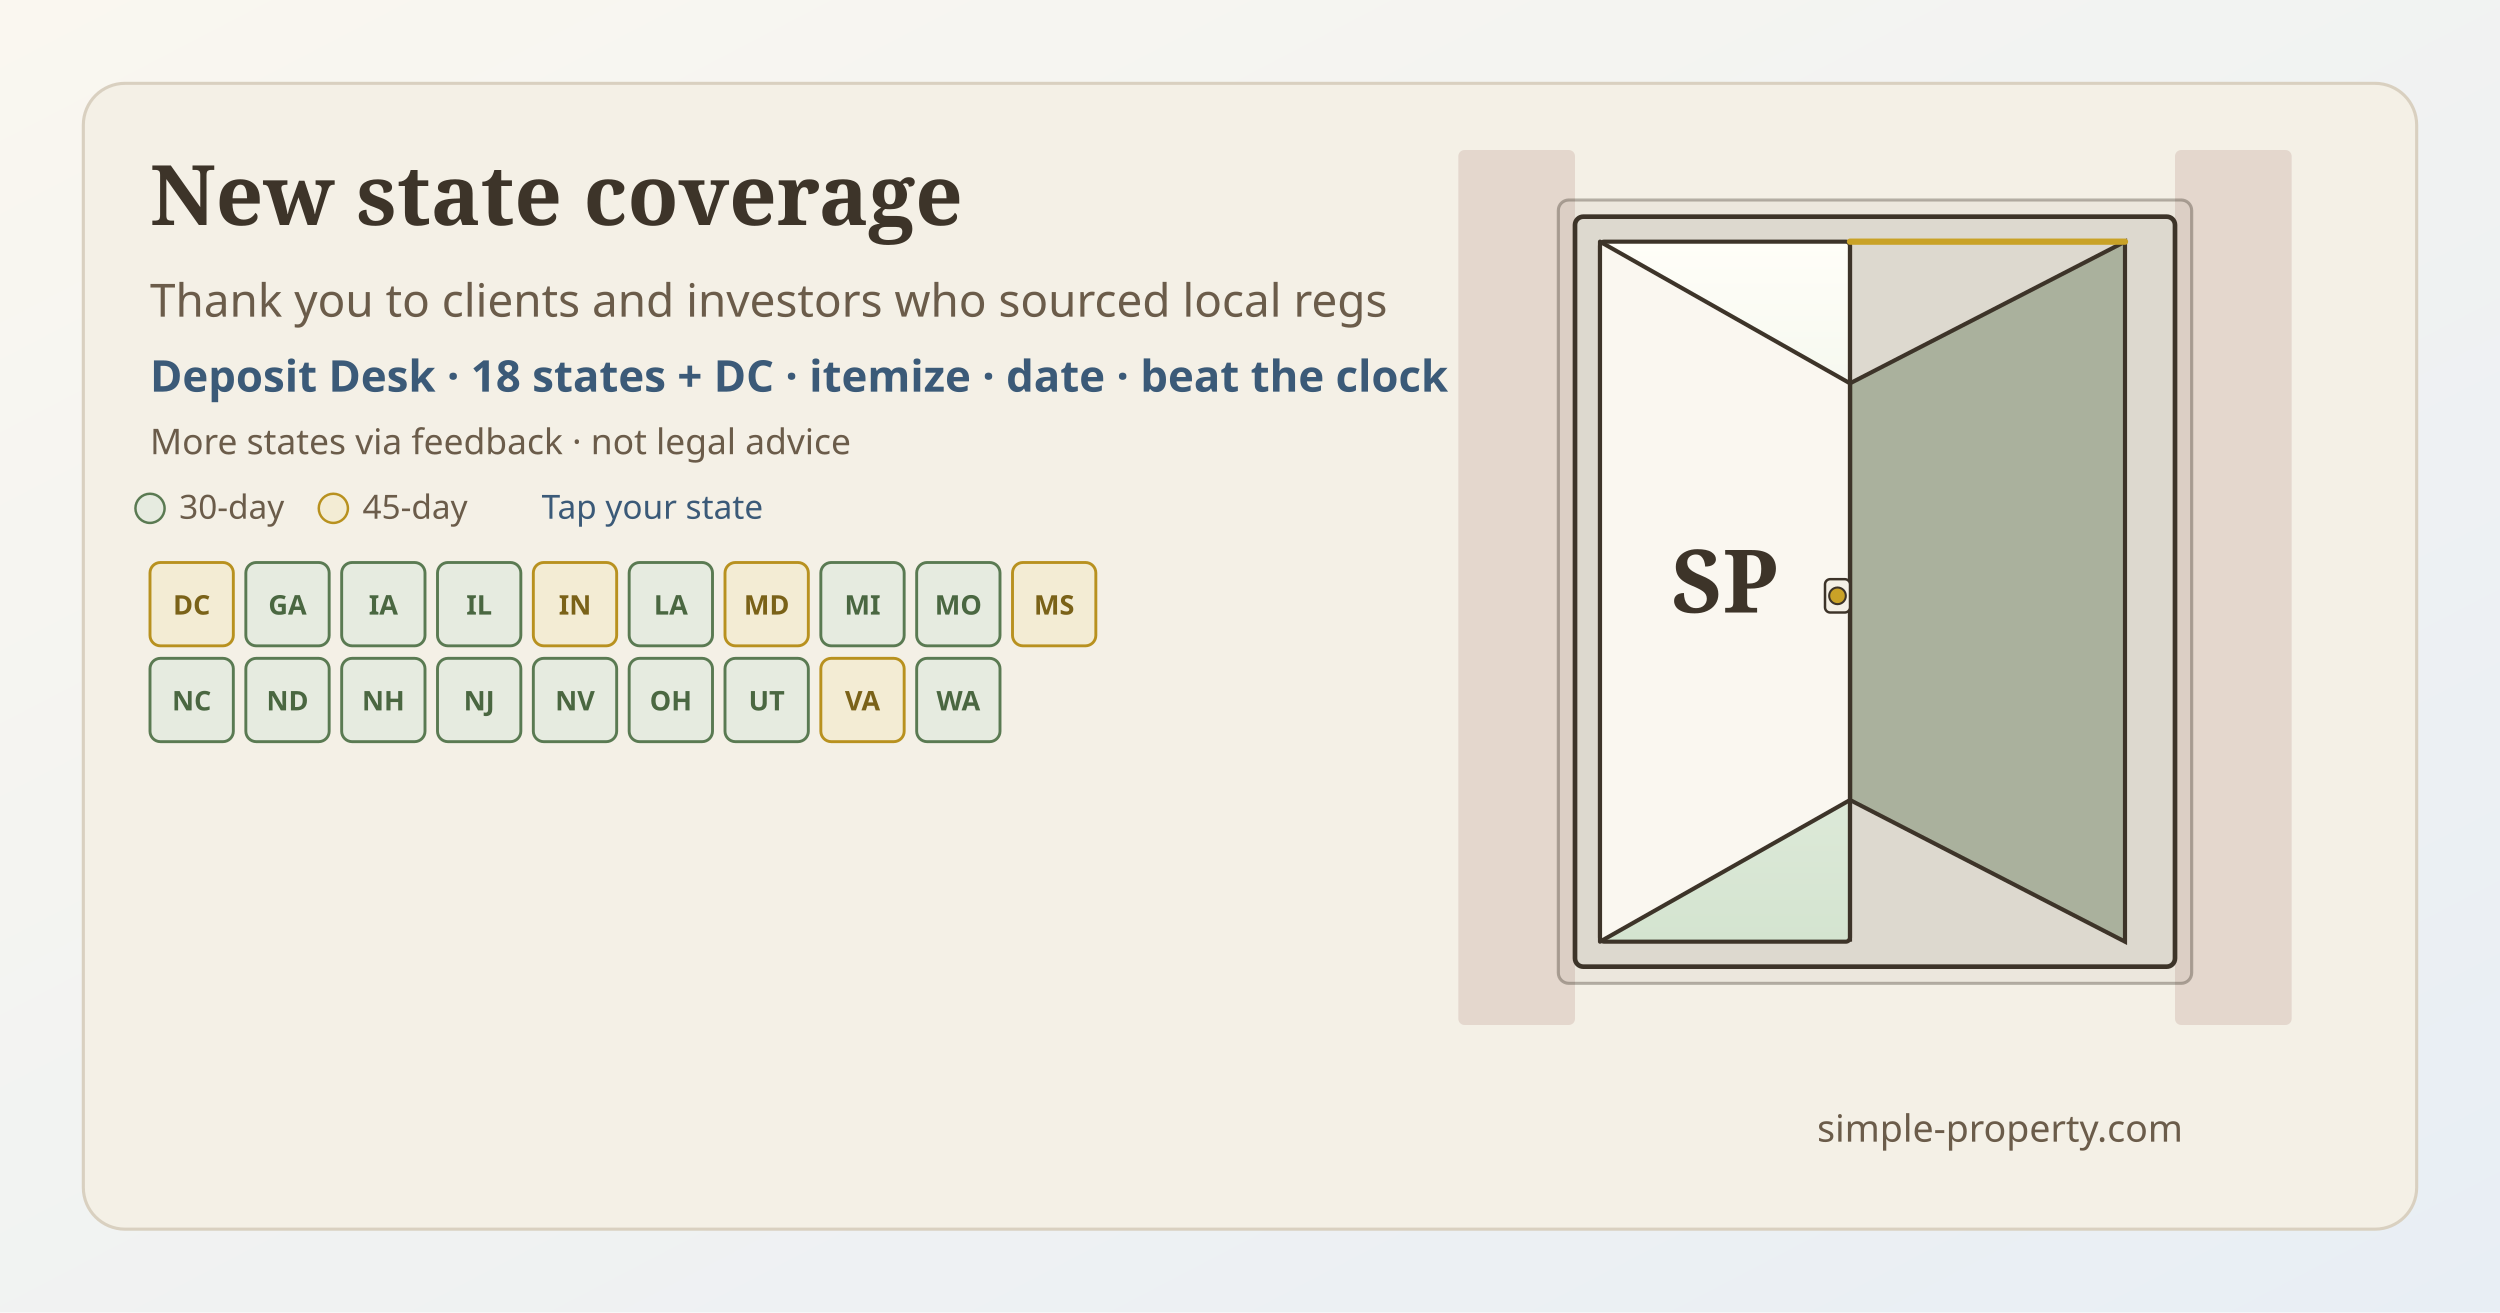
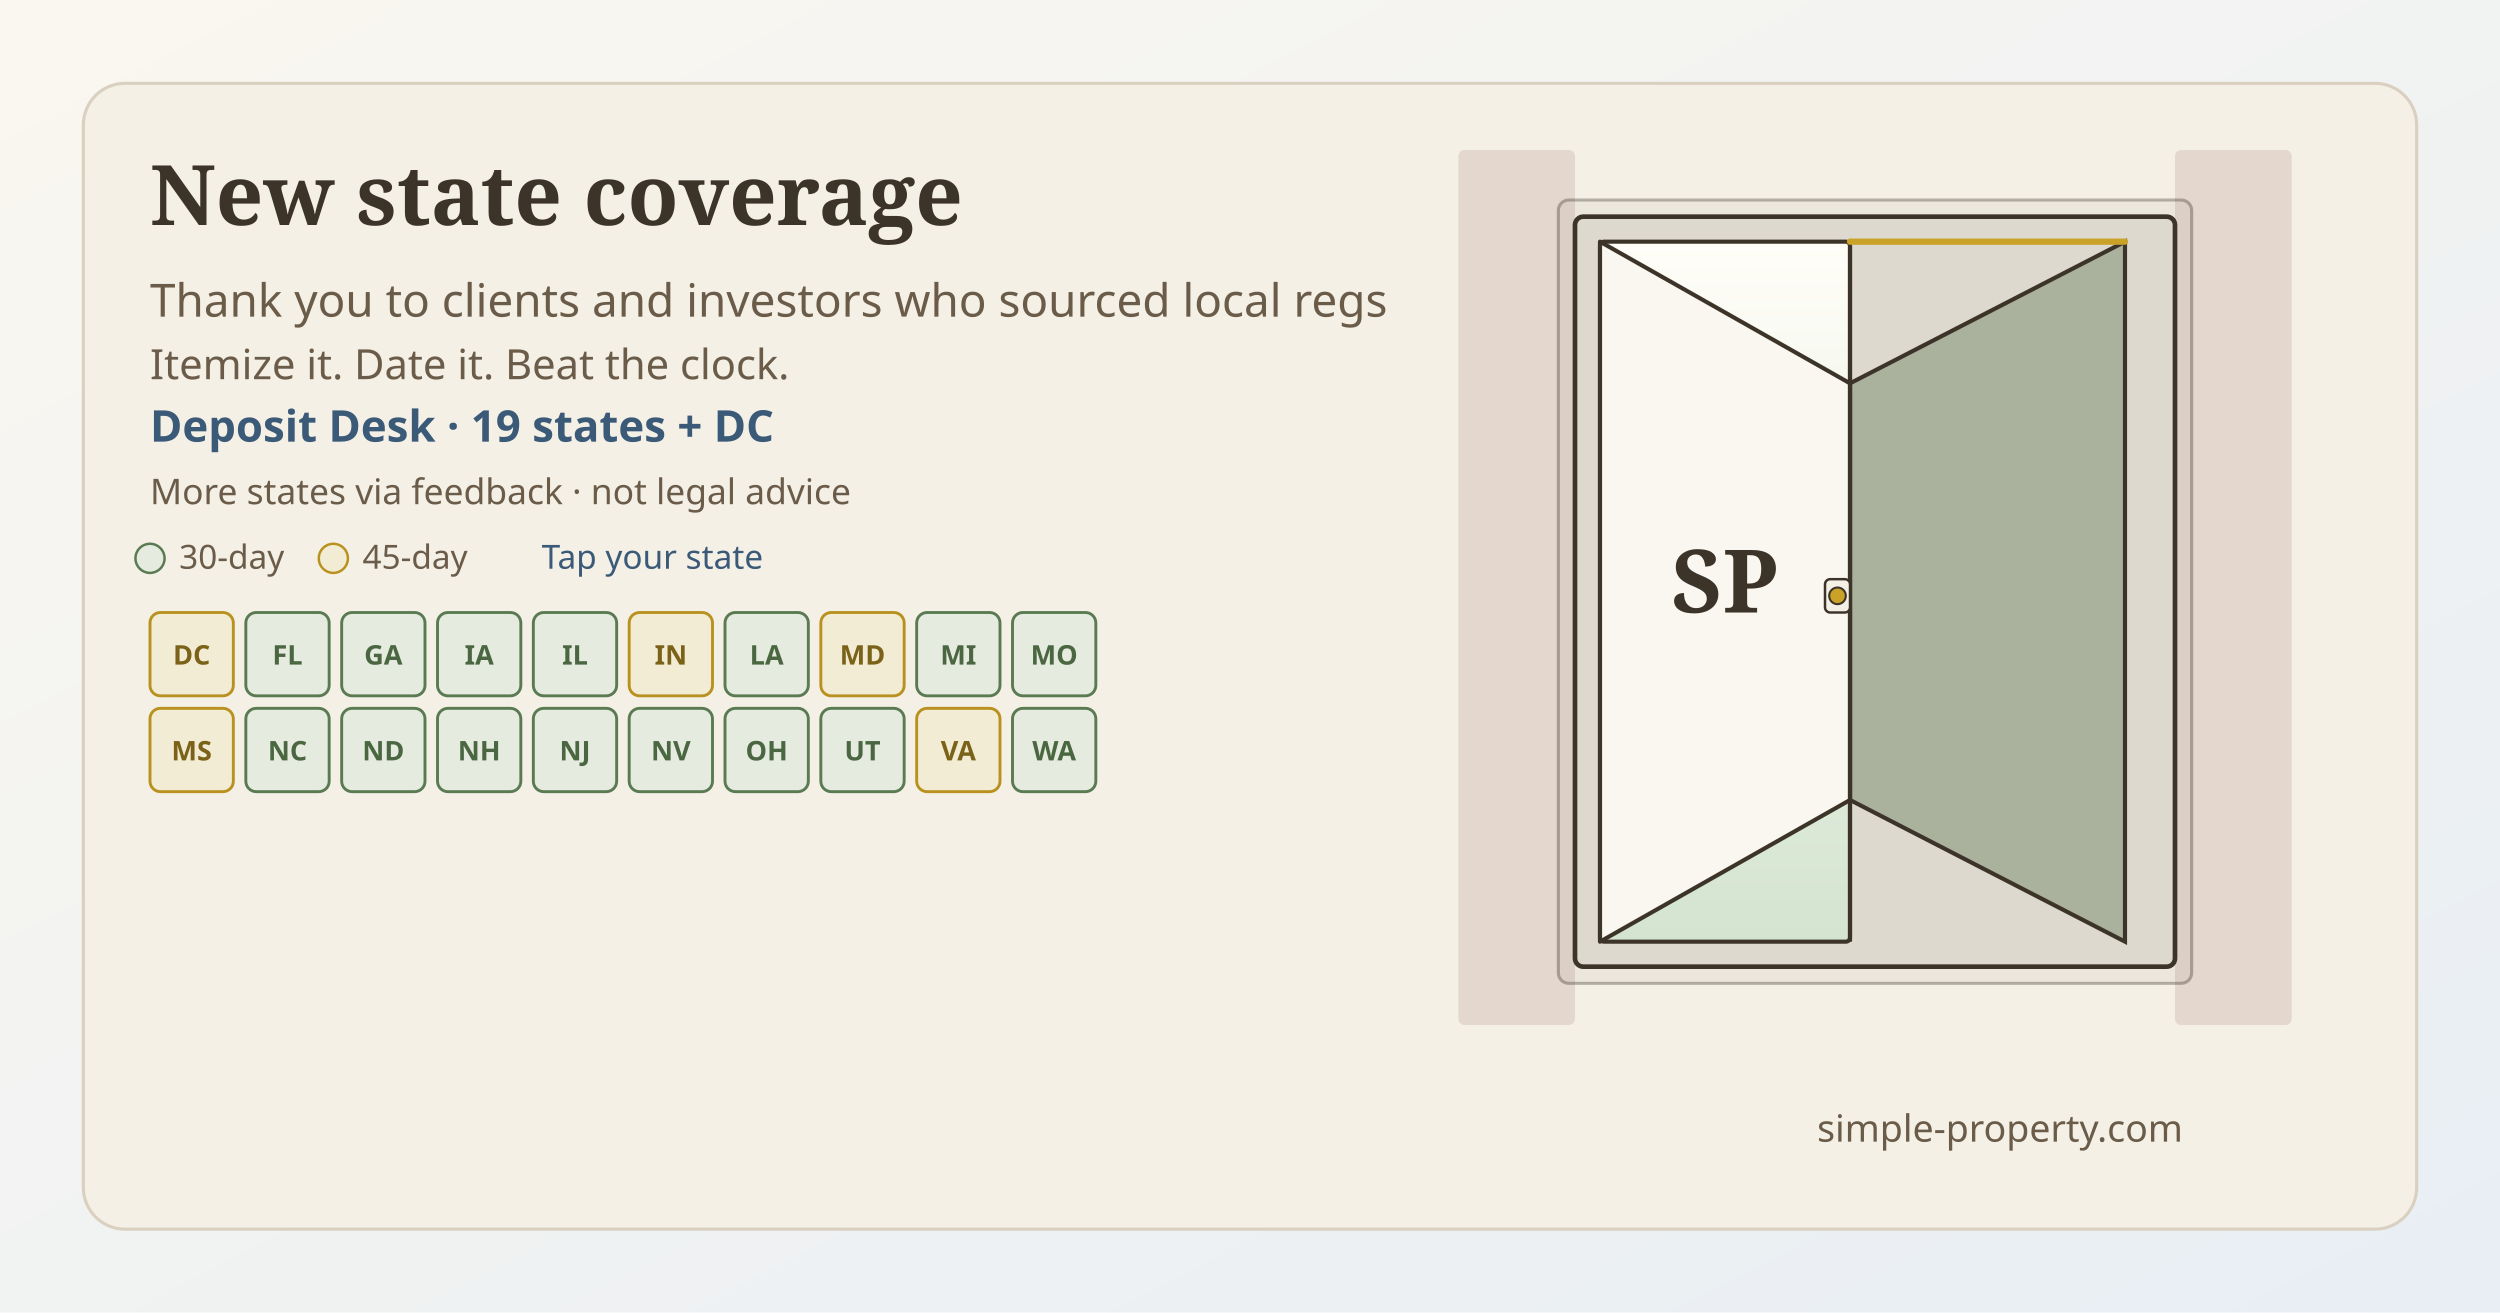
- <svg xmlns="http://www.w3.org/2000/svg" width="1200" height="630" viewBox="0 0 1200 630" role="img" aria-label="Deposit Desk new state coverage · 18 states + DC · thank you">
+ <svg xmlns="http://www.w3.org/2000/svg" width="1200" height="630" viewBox="0 0 1200 630" role="img" aria-label="Deposit Desk new state coverage · 19 states + DC · thank you">
  <defs>
    <linearGradient id="share-bg" x1="0" y1="0" x2="1" y2="1">
      <stop offset="0" stop-color="#faf7f0" />
      <stop offset="1" stop-color="#e8eef4" />
    </linearGradient>
    <linearGradient id="door-light" x1="0" y1="0" x2="0" y2="1">
      <stop offset="0" stop-color="#fffef8" />
      <stop offset="1" stop-color="#d4e4d0" />
    </linearGradient>
  </defs>
  <rect width="1200" height="630" fill="url(#share-bg)" />
  <rect x="40" y="40" width="1120" height="550" rx="20" fill="#f4f0e6" stroke="#d9d0c0" stroke-width="1.5" />
  <text x="72" y="108" fill="#3d3429" font-family="Georgia, serif" font-size="40" font-weight="600">New state coverage</text>
  <text x="72" y="152" fill="#6b5c4a" font-family="system-ui,sans-serif" font-size="22">Thank you to clients and investors who sourced local regs</text>
-   <text x="72" y="188" fill="#3b5a78" font-family="system-ui,sans-serif" font-size="21" font-weight="600">Deposit Desk · 18 states + DC · itemize · date · beat the clock</text>
-   <text x="72" y="218" fill="#6b5c4a" font-family="system-ui,sans-serif" font-size="17">More states via feedback · not legal advice</text>
+   <text x="72" y="182" fill="#6b5c4a" font-family="system-ui,sans-serif" font-size="20">Itemize it. Date it. Beat the clock.</text>
+   <text x="72" y="212" fill="#3b5a78" font-family="system-ui,sans-serif" font-size="21" font-weight="600">Deposit Desk · 19 states + DC</text>
+   <text x="72" y="242" fill="#6b5c4a" font-family="system-ui,sans-serif" font-size="17">More states via feedback · not legal advice</text>
  <g font-family="system-ui,sans-serif" font-size="16" fill="#6b5c4a">
-     <circle cx="72" cy="244" r="7" fill="#e6ebe0" stroke="#5a7a52" stroke-width="1.2" />
-     <text x="86" y="249">30-day</text>
-     <circle cx="160" cy="244" r="7" fill="#f3ecd4" stroke="#b8911f" stroke-width="1.2" />
-     <text x="174" y="249">45-day</text>
-     <text x="260" y="249" fill="#3b5a78">Tap your state</text>
+     <circle cx="72" cy="268" r="7" fill="#e6ebe0" stroke="#5a7a52" stroke-width="1.2" />
+     <text x="86" y="273">30-day</text>
+     <circle cx="160" cy="268" r="7" fill="#f3ecd4" stroke="#b8911f" stroke-width="1.2" />
+     <text x="174" y="273">45-day</text>
+     <text x="260" y="273" fill="#3b5a78">Tap your state</text>
  </g>
  <g class="coverage-chip" data-code="DC">
-     <rect x="72" y="270" width="40" height="40" rx="5" fill="#f3ecd4" stroke="#b8911f" stroke-width="1.4" />
-     <text x="92" y="295" text-anchor="middle" font-family="system-ui,sans-serif" font-size="13" font-weight="700" fill="#7a6218">DC</text>
+     <rect x="72" y="294" width="40" height="40" rx="5" fill="#f3ecd4" stroke="#b8911f" stroke-width="1.4" />
+     <text x="92" y="319" text-anchor="middle" font-family="system-ui,sans-serif" font-size="13" font-weight="700" fill="#7a6218">DC</text>
+   </g>
+   <g class="coverage-chip" data-code="FL">
+     <rect x="118" y="294" width="40" height="40" rx="5" fill="#e6ebe0" stroke="#5a7a52" stroke-width="1.4" />
+     <text x="138" y="319" text-anchor="middle" font-family="system-ui,sans-serif" font-size="13" font-weight="700" fill="#4a6741">FL</text>
  </g>
  <g class="coverage-chip" data-code="GA">
-     <rect x="118" y="270" width="40" height="40" rx="5" fill="#e6ebe0" stroke="#5a7a52" stroke-width="1.4" />
-     <text x="138" y="295" text-anchor="middle" font-family="system-ui,sans-serif" font-size="13" font-weight="700" fill="#4a6741">GA</text>
+     <rect x="164" y="294" width="40" height="40" rx="5" fill="#e6ebe0" stroke="#5a7a52" stroke-width="1.4" />
+     <text x="184" y="319" text-anchor="middle" font-family="system-ui,sans-serif" font-size="13" font-weight="700" fill="#4a6741">GA</text>
  </g>
  <g class="coverage-chip" data-code="IA">
-     <rect x="164" y="270" width="40" height="40" rx="5" fill="#e6ebe0" stroke="#5a7a52" stroke-width="1.4" />
-     <text x="184" y="295" text-anchor="middle" font-family="system-ui,sans-serif" font-size="13" font-weight="700" fill="#4a6741">IA</text>
+     <rect x="210" y="294" width="40" height="40" rx="5" fill="#e6ebe0" stroke="#5a7a52" stroke-width="1.4" />
+     <text x="230" y="319" text-anchor="middle" font-family="system-ui,sans-serif" font-size="13" font-weight="700" fill="#4a6741">IA</text>
  </g>
  <g class="coverage-chip" data-code="IL">
-     <rect x="210" y="270" width="40" height="40" rx="5" fill="#e6ebe0" stroke="#5a7a52" stroke-width="1.4" />
-     <text x="230" y="295" text-anchor="middle" font-family="system-ui,sans-serif" font-size="13" font-weight="700" fill="#4a6741">IL</text>
+     <rect x="256" y="294" width="40" height="40" rx="5" fill="#e6ebe0" stroke="#5a7a52" stroke-width="1.4" />
+     <text x="276" y="319" text-anchor="middle" font-family="system-ui,sans-serif" font-size="13" font-weight="700" fill="#4a6741">IL</text>
  </g>
  <g class="coverage-chip" data-code="IN">
-     <rect x="256" y="270" width="40" height="40" rx="5" fill="#f3ecd4" stroke="#b8911f" stroke-width="1.4" />
-     <text x="276" y="295" text-anchor="middle" font-family="system-ui,sans-serif" font-size="13" font-weight="700" fill="#7a6218">IN</text>
+     <rect x="302" y="294" width="40" height="40" rx="5" fill="#f3ecd4" stroke="#b8911f" stroke-width="1.4" />
+     <text x="322" y="319" text-anchor="middle" font-family="system-ui,sans-serif" font-size="13" font-weight="700" fill="#7a6218">IN</text>
  </g>
  <g class="coverage-chip" data-code="LA">
-     <rect x="302" y="270" width="40" height="40" rx="5" fill="#e6ebe0" stroke="#5a7a52" stroke-width="1.4" />
-     <text x="322" y="295" text-anchor="middle" font-family="system-ui,sans-serif" font-size="13" font-weight="700" fill="#4a6741">LA</text>
+     <rect x="348" y="294" width="40" height="40" rx="5" fill="#e6ebe0" stroke="#5a7a52" stroke-width="1.4" />
+     <text x="368" y="319" text-anchor="middle" font-family="system-ui,sans-serif" font-size="13" font-weight="700" fill="#4a6741">LA</text>
  </g>
  <g class="coverage-chip" data-code="MD">
-     <rect x="348" y="270" width="40" height="40" rx="5" fill="#f3ecd4" stroke="#b8911f" stroke-width="1.4" />
-     <text x="368" y="295" text-anchor="middle" font-family="system-ui,sans-serif" font-size="13" font-weight="700" fill="#7a6218">MD</text>
+     <rect x="394" y="294" width="40" height="40" rx="5" fill="#f3ecd4" stroke="#b8911f" stroke-width="1.4" />
+     <text x="414" y="319" text-anchor="middle" font-family="system-ui,sans-serif" font-size="13" font-weight="700" fill="#7a6218">MD</text>
  </g>
  <g class="coverage-chip" data-code="MI">
-     <rect x="394" y="270" width="40" height="40" rx="5" fill="#e6ebe0" stroke="#5a7a52" stroke-width="1.4" />
-     <text x="414" y="295" text-anchor="middle" font-family="system-ui,sans-serif" font-size="13" font-weight="700" fill="#4a6741">MI</text>
+     <rect x="440" y="294" width="40" height="40" rx="5" fill="#e6ebe0" stroke="#5a7a52" stroke-width="1.4" />
+     <text x="460" y="319" text-anchor="middle" font-family="system-ui,sans-serif" font-size="13" font-weight="700" fill="#4a6741">MI</text>
  </g>
  <g class="coverage-chip" data-code="MO">
-     <rect x="440" y="270" width="40" height="40" rx="5" fill="#e6ebe0" stroke="#5a7a52" stroke-width="1.4" />
-     <text x="460" y="295" text-anchor="middle" font-family="system-ui,sans-serif" font-size="13" font-weight="700" fill="#4a6741">MO</text>
+     <rect x="486" y="294" width="40" height="40" rx="5" fill="#e6ebe0" stroke="#5a7a52" stroke-width="1.4" />
+     <text x="506" y="319" text-anchor="middle" font-family="system-ui,sans-serif" font-size="13" font-weight="700" fill="#4a6741">MO</text>
  </g>
  <g class="coverage-chip" data-code="MS">
-     <rect x="486" y="270" width="40" height="40" rx="5" fill="#f3ecd4" stroke="#b8911f" stroke-width="1.4" />
-     <text x="506" y="295" text-anchor="middle" font-family="system-ui,sans-serif" font-size="13" font-weight="700" fill="#7a6218">MS</text>
+     <rect x="72" y="340" width="40" height="40" rx="5" fill="#f3ecd4" stroke="#b8911f" stroke-width="1.4" />
+     <text x="92" y="365" text-anchor="middle" font-family="system-ui,sans-serif" font-size="13" font-weight="700" fill="#7a6218">MS</text>
  </g>
  <g class="coverage-chip" data-code="NC">
-     <rect x="72" y="316" width="40" height="40" rx="5" fill="#e6ebe0" stroke="#5a7a52" stroke-width="1.4" />
-     <text x="92" y="341" text-anchor="middle" font-family="system-ui,sans-serif" font-size="13" font-weight="700" fill="#4a6741">NC</text>
+     <rect x="118" y="340" width="40" height="40" rx="5" fill="#e6ebe0" stroke="#5a7a52" stroke-width="1.4" />
+     <text x="138" y="365" text-anchor="middle" font-family="system-ui,sans-serif" font-size="13" font-weight="700" fill="#4a6741">NC</text>
  </g>
  <g class="coverage-chip" data-code="ND">
-     <rect x="118" y="316" width="40" height="40" rx="5" fill="#e6ebe0" stroke="#5a7a52" stroke-width="1.4" />
-     <text x="138" y="341" text-anchor="middle" font-family="system-ui,sans-serif" font-size="13" font-weight="700" fill="#4a6741">ND</text>
+     <rect x="164" y="340" width="40" height="40" rx="5" fill="#e6ebe0" stroke="#5a7a52" stroke-width="1.4" />
+     <text x="184" y="365" text-anchor="middle" font-family="system-ui,sans-serif" font-size="13" font-weight="700" fill="#4a6741">ND</text>
  </g>
  <g class="coverage-chip" data-code="NH">
-     <rect x="164" y="316" width="40" height="40" rx="5" fill="#e6ebe0" stroke="#5a7a52" stroke-width="1.4" />
-     <text x="184" y="341" text-anchor="middle" font-family="system-ui,sans-serif" font-size="13" font-weight="700" fill="#4a6741">NH</text>
+     <rect x="210" y="340" width="40" height="40" rx="5" fill="#e6ebe0" stroke="#5a7a52" stroke-width="1.4" />
+     <text x="230" y="365" text-anchor="middle" font-family="system-ui,sans-serif" font-size="13" font-weight="700" fill="#4a6741">NH</text>
  </g>
  <g class="coverage-chip" data-code="NJ">
-     <rect x="210" y="316" width="40" height="40" rx="5" fill="#e6ebe0" stroke="#5a7a52" stroke-width="1.4" />
-     <text x="230" y="341" text-anchor="middle" font-family="system-ui,sans-serif" font-size="13" font-weight="700" fill="#4a6741">NJ</text>
+     <rect x="256" y="340" width="40" height="40" rx="5" fill="#e6ebe0" stroke="#5a7a52" stroke-width="1.4" />
+     <text x="276" y="365" text-anchor="middle" font-family="system-ui,sans-serif" font-size="13" font-weight="700" fill="#4a6741">NJ</text>
  </g>
  <g class="coverage-chip" data-code="NV">
-     <rect x="256" y="316" width="40" height="40" rx="5" fill="#e6ebe0" stroke="#5a7a52" stroke-width="1.4" />
-     <text x="276" y="341" text-anchor="middle" font-family="system-ui,sans-serif" font-size="13" font-weight="700" fill="#4a6741">NV</text>
+     <rect x="302" y="340" width="40" height="40" rx="5" fill="#e6ebe0" stroke="#5a7a52" stroke-width="1.4" />
+     <text x="322" y="365" text-anchor="middle" font-family="system-ui,sans-serif" font-size="13" font-weight="700" fill="#4a6741">NV</text>
  </g>
  <g class="coverage-chip" data-code="OH">
-     <rect x="302" y="316" width="40" height="40" rx="5" fill="#e6ebe0" stroke="#5a7a52" stroke-width="1.4" />
-     <text x="322" y="341" text-anchor="middle" font-family="system-ui,sans-serif" font-size="13" font-weight="700" fill="#4a6741">OH</text>
+     <rect x="348" y="340" width="40" height="40" rx="5" fill="#e6ebe0" stroke="#5a7a52" stroke-width="1.4" />
+     <text x="368" y="365" text-anchor="middle" font-family="system-ui,sans-serif" font-size="13" font-weight="700" fill="#4a6741">OH</text>
  </g>
  <g class="coverage-chip" data-code="UT">
-     <rect x="348" y="316" width="40" height="40" rx="5" fill="#e6ebe0" stroke="#5a7a52" stroke-width="1.4" />
-     <text x="368" y="341" text-anchor="middle" font-family="system-ui,sans-serif" font-size="13" font-weight="700" fill="#4a6741">UT</text>
+     <rect x="394" y="340" width="40" height="40" rx="5" fill="#e6ebe0" stroke="#5a7a52" stroke-width="1.4" />
+     <text x="414" y="365" text-anchor="middle" font-family="system-ui,sans-serif" font-size="13" font-weight="700" fill="#4a6741">UT</text>
  </g>
  <g class="coverage-chip" data-code="VA">
-     <rect x="394" y="316" width="40" height="40" rx="5" fill="#f3ecd4" stroke="#b8911f" stroke-width="1.4" />
-     <text x="414" y="341" text-anchor="middle" font-family="system-ui,sans-serif" font-size="13" font-weight="700" fill="#7a6218">VA</text>
+     <rect x="440" y="340" width="40" height="40" rx="5" fill="#f3ecd4" stroke="#b8911f" stroke-width="1.4" />
+     <text x="460" y="365" text-anchor="middle" font-family="system-ui,sans-serif" font-size="13" font-weight="700" fill="#7a6218">VA</text>
  </g>
  <g class="coverage-chip" data-code="WA">
-     <rect x="440" y="316" width="40" height="40" rx="5" fill="#e6ebe0" stroke="#5a7a52" stroke-width="1.4" />
-     <text x="460" y="341" text-anchor="middle" font-family="system-ui,sans-serif" font-size="13" font-weight="700" fill="#4a6741">WA</text>
+     <rect x="486" y="340" width="40" height="40" rx="5" fill="#e6ebe0" stroke="#5a7a52" stroke-width="1.4" />
+     <text x="506" y="365" text-anchor="middle" font-family="system-ui,sans-serif" font-size="13" font-weight="700" fill="#4a6741">WA</text>
  </g>
  <rect x="700" y="72" width="56" height="420" fill="#7a4038" fill-opacity="0.14" rx="3" />
  <rect x="1044" y="72" width="56" height="420" fill="#7a4038" fill-opacity="0.14" rx="3" />
  <rect x="748" y="96" width="304" height="376" rx="5" fill="#3d3429" fill-opacity="0.05" stroke="#3d3429" stroke-width="1.5" stroke-opacity="0.35" />
  <rect x="756" y="104" width="288" height="360" rx="4" fill="#3d3429" fill-opacity="0.08" stroke="#3d3429" stroke-width="2.25" />
  <rect x="768" y="116" width="120" height="336" rx="2" fill="url(#door-light)" stroke="#3d3429" stroke-width="2" />
  <g class="door-hinge" fill="#8a7a66" stroke="#3d3429" stroke-width="0.8">
    <rect x="771" y="148" width="5" height="7" rx="1.2" />
    <rect x="771" y="228" width="5" height="7" rx="1.2" />
    <rect x="771" y="308" width="5" height="7" rx="1.2" />
  </g>
  <path d="M888 116 L888 452" stroke="#3d3429" stroke-width="2" />
  <path d="M768 116 L888 184 L888 384 L768 452 Z" fill="#faf7f0" stroke="#3d3429" stroke-width="2" stroke-linejoin="round" />
  <path d="M888 184 L1020 116 L1020 452 L888 384 Z" fill="#4a6741" fill-opacity="0.35" stroke="#3d3429" stroke-width="2" />
  <g class="door-rim-lock">
    <rect x="876" y="278" width="12" height="16" rx="2.5" fill="#f4f0e6" stroke="#3d3429" stroke-width="1.2" />
    <circle cx="882" cy="286" r="4" fill="#c9a227" stroke="#3d3429" stroke-width="1" />
  </g>
  <text x="828" y="294" text-anchor="middle" fill="#3d3429" font-family="Georgia, serif" font-size="42" font-weight="600">SP</text>
  <path d="M888 116 L1020 116" stroke="#c9a227" stroke-width="3" stroke-linecap="round" />
  <text x="960" y="548" text-anchor="middle" fill="#6b5c4a" font-family="system-ui,sans-serif" font-size="18">simple-property.com</text>
</svg>
